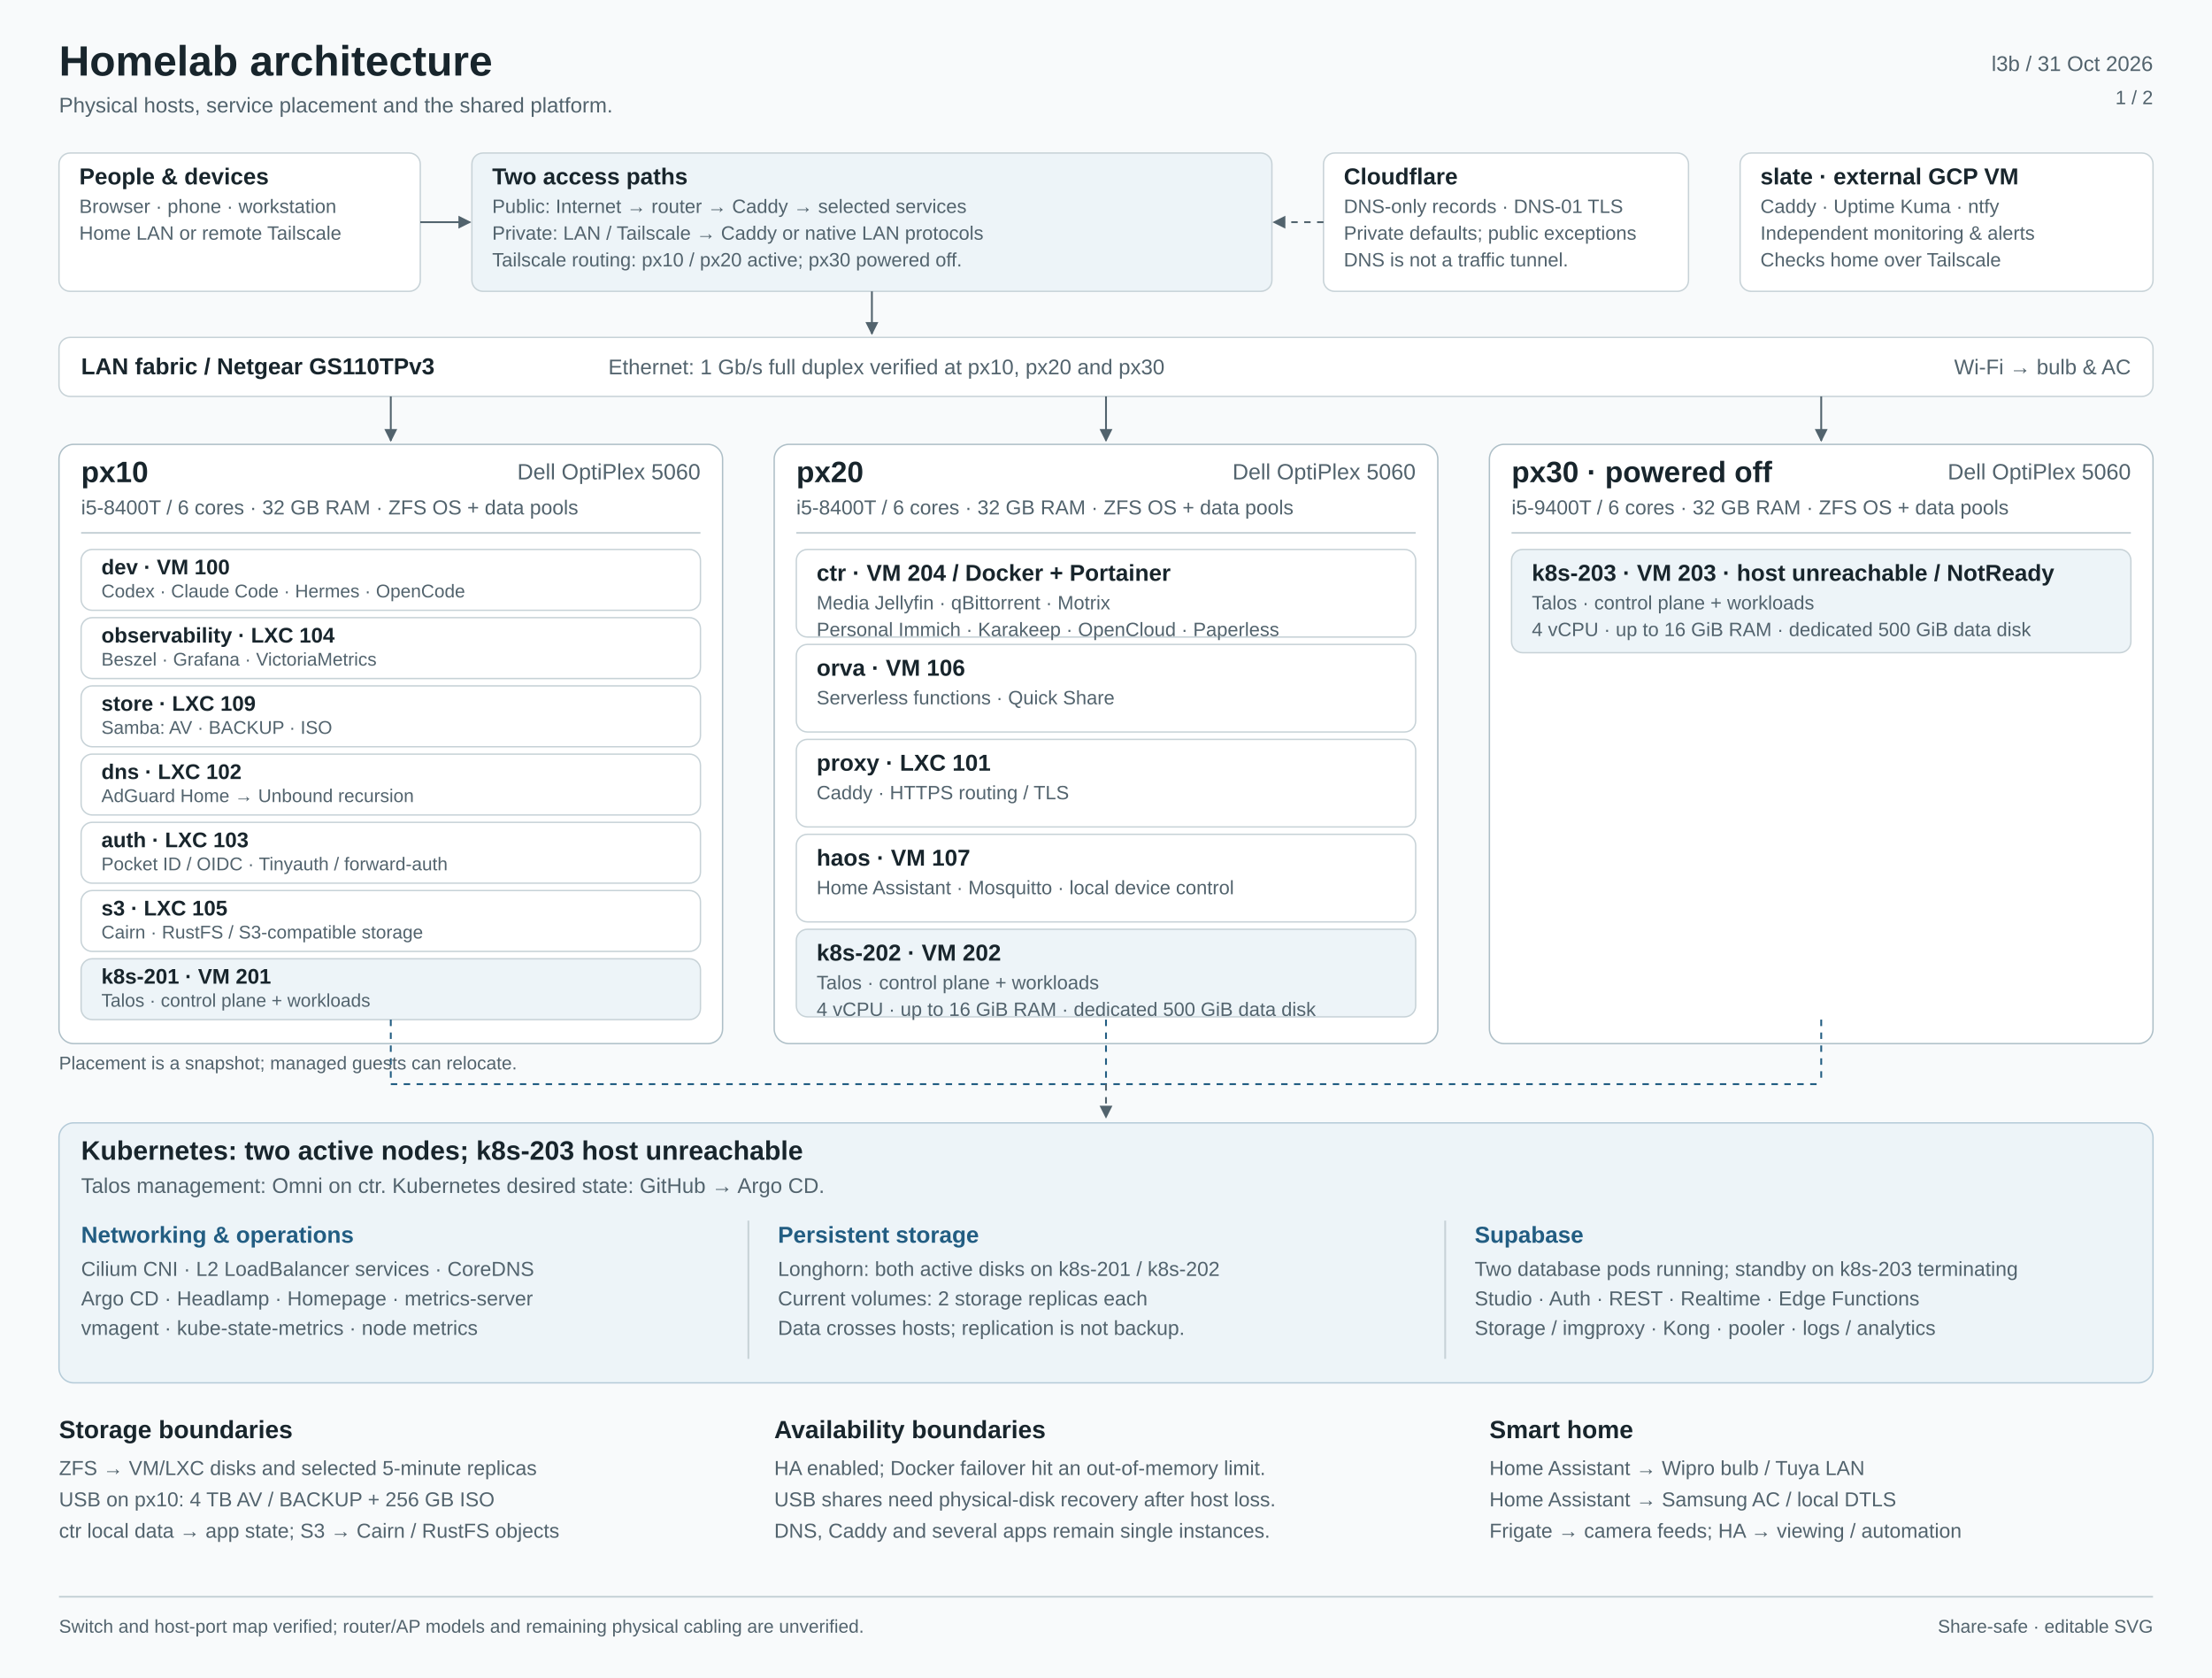
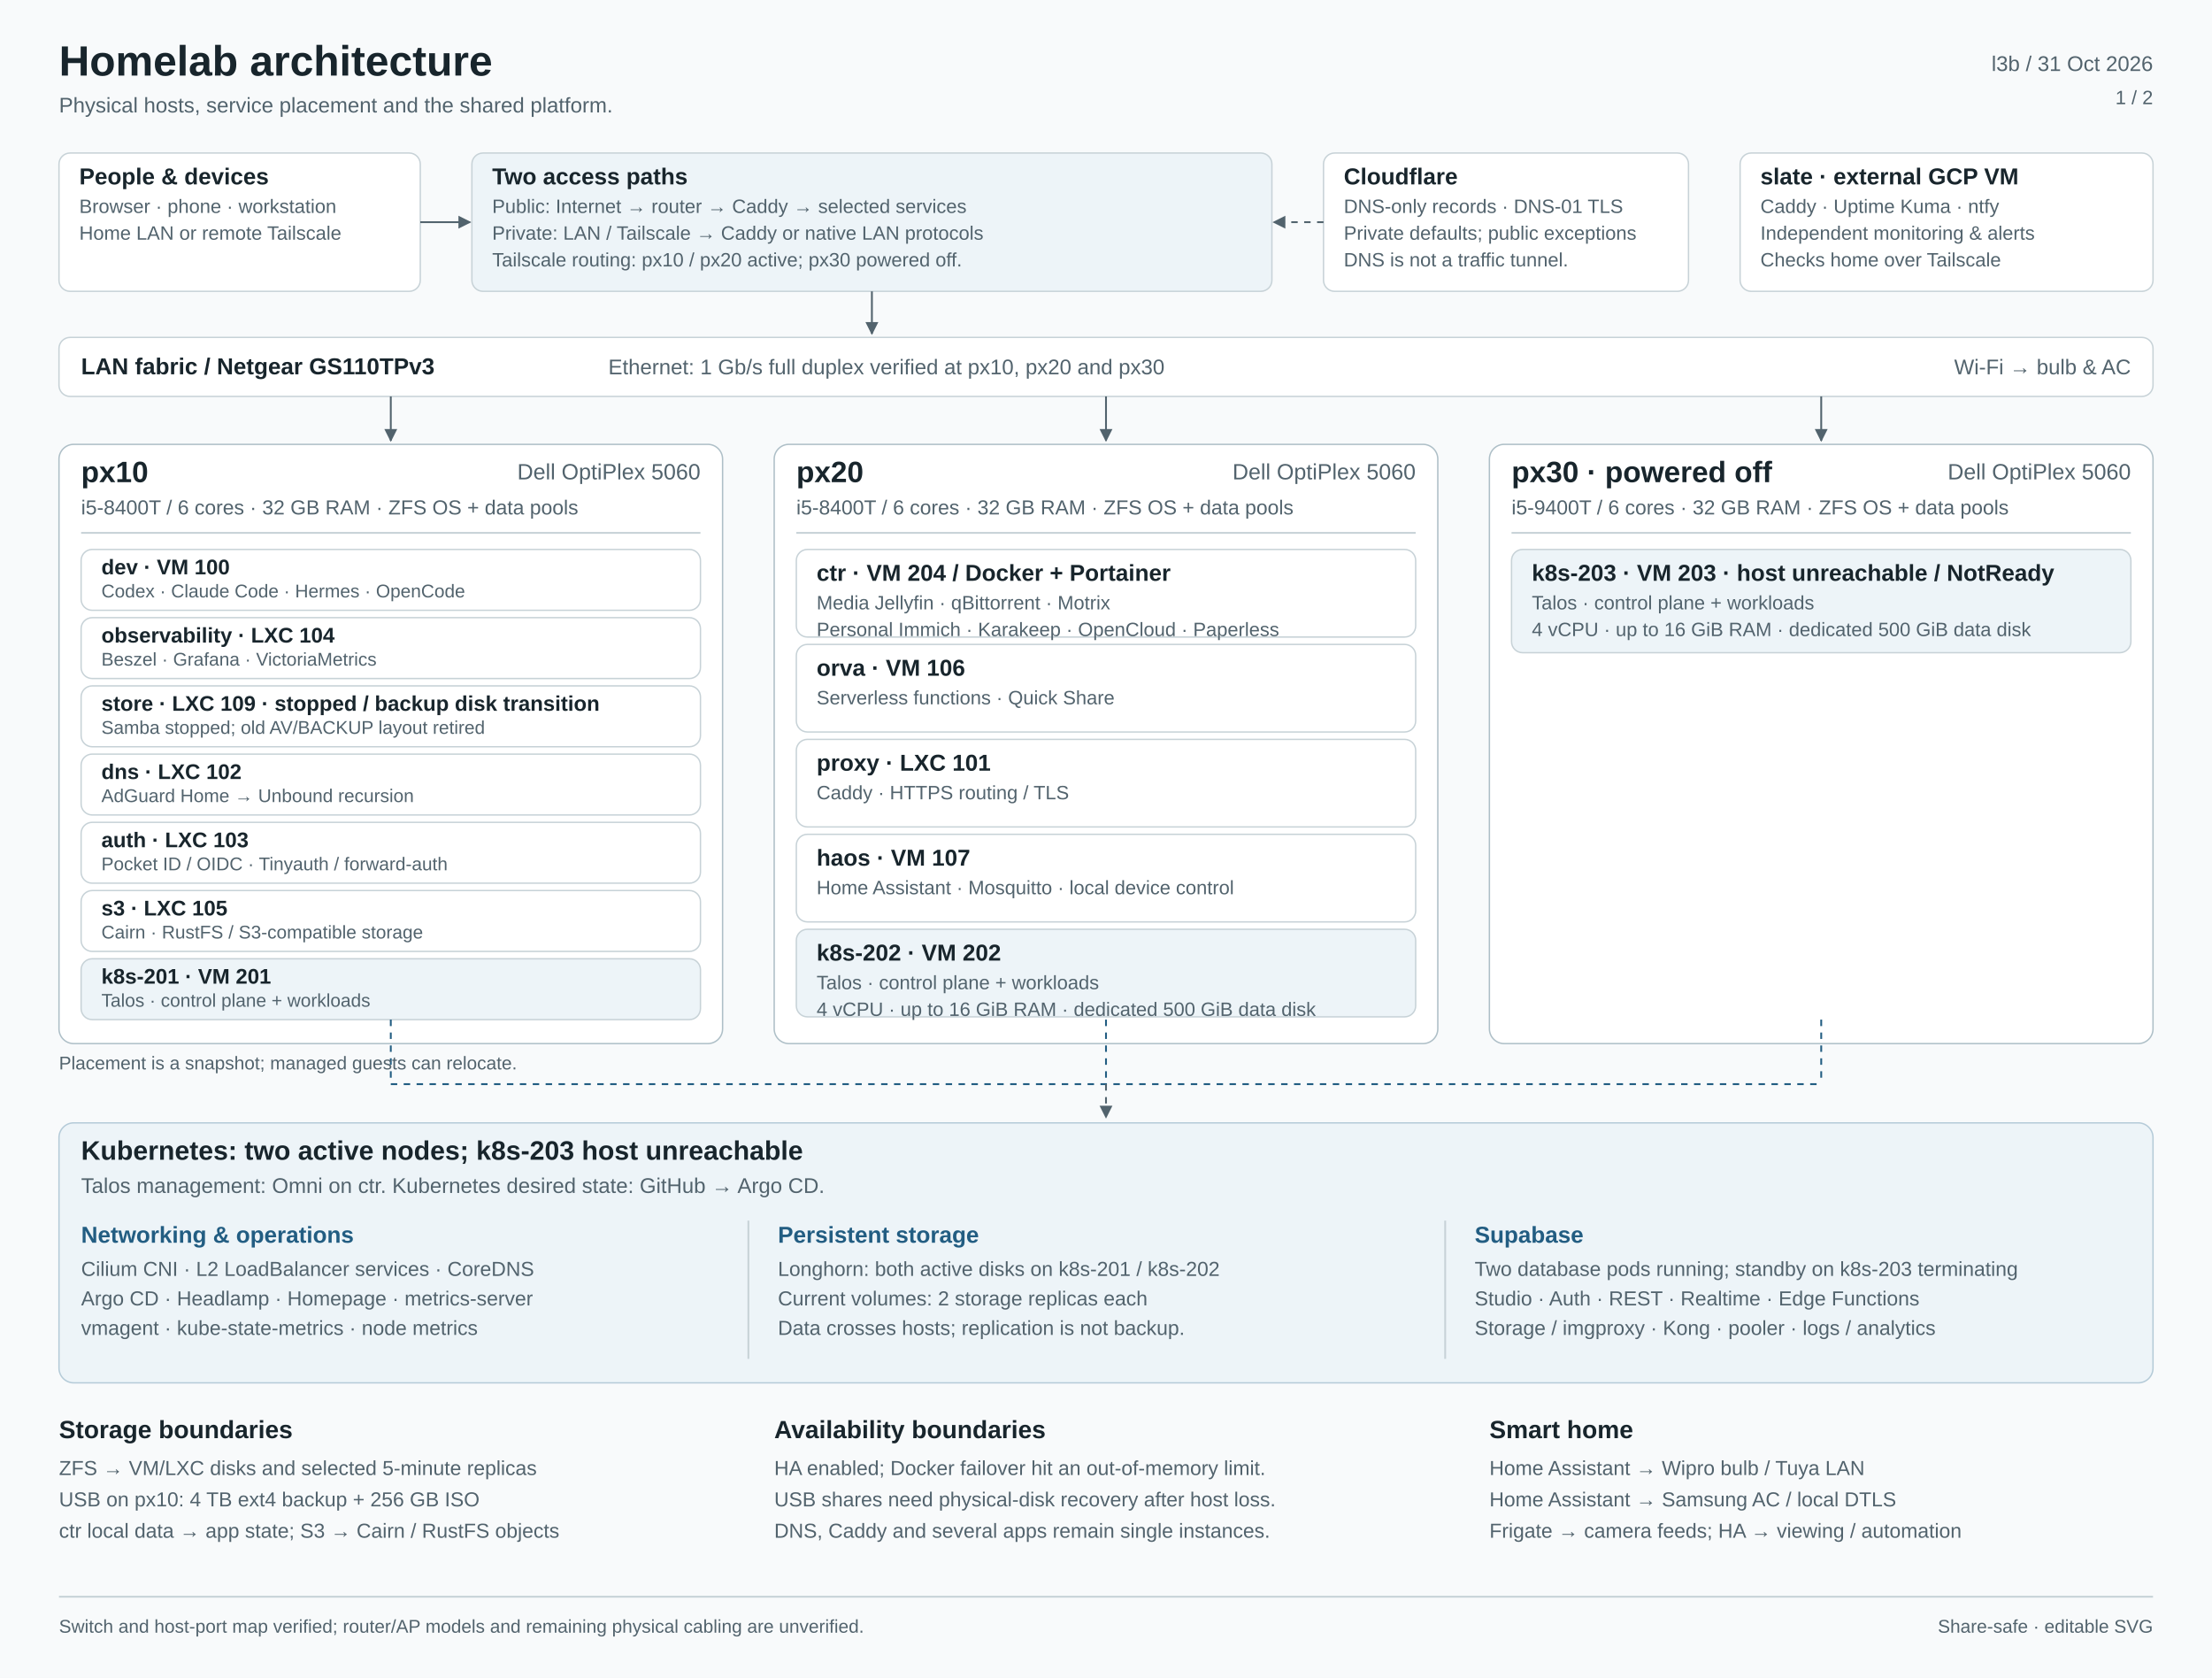
<svg xmlns="http://www.w3.org/2000/svg" width="2400" height="1820" viewBox="0 0 2400 1820" role="img" aria-labelledby="title desc">
  <defs>
    <marker id="arrow" viewBox="0 0 10 10" refX="9" refY="5" markerWidth="7" markerHeight="7" orient="auto-start-reverse">
      <path d="M 0 0 L 10 5 L 0 10 z" fill="#52636d" />
    </marker>
    <marker id="tealArrow" viewBox="0 0 10 10" refX="9" refY="5" markerWidth="7" markerHeight="7" orient="auto-start-reverse">
      <path d="M 0 0 L 10 5 L 0 10 z" fill="#25675d" />
    </marker>
  </defs>
  <rect width="2400" height="1820" fill="#f8fafb" />
  <g font-family="Arial, Liberation Sans, sans-serif">
    <text x="64" y="82" font-size="46" fill="#18252c" font-weight="600">Homelab architecture</text>
    <text x="64" y="122" font-size="23" fill="#52636d" font-weight="400">Physical hosts, service placement and the shared platform.</text>
    <text x="2336" y="77" font-size="23" fill="#52636d" font-weight="400" text-anchor="end">l3b / 31 Oct 2026</text>
    <text x="2336" y="113" font-size="21" fill="#52636d" font-weight="400" text-anchor="end">1 / 2</text>
    <g data-node="true">
      <rect x="64" y="166" width="392" height="150" rx="12" fill="#ffffff" stroke="#c7d2d7" stroke-width="1.5" />
      <text x="86" y="200" font-size="25" fill="#18252c" font-weight="600">People &amp; devices</text>
      <text x="86" y="231" font-size="21" fill="#52636d" font-weight="400">Browser · phone · workstation</text>
      <text x="86" y="260" font-size="21" fill="#52636d" font-weight="400">Home LAN or remote Tailscale</text>
    </g>
    <g data-node="true">
      <rect x="512" y="166" width="868" height="150" rx="12" fill="#edf4f8" stroke="#c7d2d7" stroke-width="1.5" />
      <text x="534" y="200" font-size="25" fill="#18252c" font-weight="600">Two access paths</text>
      <text x="534" y="231" font-size="21" fill="#52636d" font-weight="400">Public: Internet → router → Caddy → selected services</text>
      <text x="534" y="260" font-size="21" fill="#52636d" font-weight="400">Private: LAN / Tailscale → Caddy or native LAN protocols</text>
      <text x="534" y="289" font-size="21" fill="#52636d" font-weight="400">Tailscale routing: px10 / px20 active; px30 powered off.</text>
    </g>
    <g data-node="true">
      <rect x="1436" y="166" width="396" height="150" rx="12" fill="#ffffff" stroke="#c7d2d7" stroke-width="1.5" />
      <text x="1458" y="200" font-size="25" fill="#18252c" font-weight="600">Cloudflare</text>
      <text x="1458" y="231" font-size="21" fill="#52636d" font-weight="400">DNS-only records · DNS-01 TLS</text>
      <text x="1458" y="260" font-size="21" fill="#52636d" font-weight="400">Private defaults; public exceptions</text>
      <text x="1458" y="289" font-size="21" fill="#52636d" font-weight="400">DNS is not a traffic tunnel.</text>
    </g>
    <g data-node="true">
      <rect x="1888" y="166" width="448" height="150" rx="12" fill="#ffffff" stroke="#c7d2d7" stroke-width="1.5" />
      <text x="1910" y="200" font-size="25" fill="#18252c" font-weight="600">slate · external GCP VM</text>
      <text x="1910" y="231" font-size="21" fill="#52636d" font-weight="400">Caddy · Uptime Kuma · ntfy</text>
      <text x="1910" y="260" font-size="21" fill="#52636d" font-weight="400">Independent monitoring &amp; alerts</text>
      <text x="1910" y="289" font-size="21" fill="#52636d" font-weight="400">Checks home over Tailscale</text>
    </g>
    <path d="M456 241H510" fill="none" stroke="#52636d" stroke-width="2" stroke-linejoin="round" marker-end="url(#arrow)" />
    <path d="M1436 241H1382" fill="none" stroke="#52636d" stroke-width="2" stroke-linejoin="round" stroke-dasharray="7 7" marker-end="url(#arrow)" />
    <path d="M946 316V362" fill="none" stroke="#52636d" stroke-width="2" stroke-linejoin="round" marker-end="url(#arrow)" />
    <rect x="64" y="366" width="2272" height="64" rx="12" fill="#ffffff" stroke="#c7d2d7" stroke-width="1.5" />
    <text x="88" y="406" font-size="25" fill="#18252c" font-weight="600">LAN fabric / Netgear GS110TPv3</text>
    <text x="660" y="406" font-size="23" fill="#52636d" font-weight="400">Ethernet: 1 Gb/s full duplex verified at px10, px20 and px30</text>
    <text x="2312" y="406" font-size="23" fill="#52636d" font-weight="400" text-anchor="end">Wi-Fi → bulb &amp; AC</text>
    <path d="M424 430V478" fill="none" stroke="#52636d" stroke-width="2" stroke-linejoin="round" marker-end="url(#arrow)" />
    <path d="M1200 430V478" fill="none" stroke="#52636d" stroke-width="2" stroke-linejoin="round" marker-end="url(#arrow)" />
    <path d="M1976 430V478" fill="none" stroke="#52636d" stroke-width="2" stroke-linejoin="round" marker-end="url(#arrow)" />
    <rect x="64" y="482" width="720" height="650" rx="16" fill="#ffffff" stroke="#aebfc7" stroke-width="1.5" />
    <text x="88" y="523" font-size="32" fill="#18252c" font-weight="600">px10</text>
    <text x="760" y="520" font-size="24" fill="#52636d" font-weight="400" text-anchor="end">Dell OptiPlex 5060</text>
    <text x="88" y="558" font-size="22" fill="#52636d" font-weight="400">i5-8400T / 6 cores · 32 GB RAM · ZFS OS + data pools</text>
    <path d="M88 578H760" fill="none" stroke="#c7d2d7" stroke-width="2" stroke-linejoin="round" />
    <rect x="840" y="482" width="720" height="650" rx="16" fill="#ffffff" stroke="#aebfc7" stroke-width="1.5" />
    <text x="864" y="523" font-size="32" fill="#18252c" font-weight="600">px20</text>
    <text x="1536" y="520" font-size="24" fill="#52636d" font-weight="400" text-anchor="end">Dell OptiPlex 5060</text>
    <text x="864" y="558" font-size="22" fill="#52636d" font-weight="400">i5-8400T / 6 cores · 32 GB RAM · ZFS OS + data pools</text>
    <path d="M864 578H1536" fill="none" stroke="#c7d2d7" stroke-width="2" stroke-linejoin="round" />
    <rect x="1616" y="482" width="720" height="650" rx="16" fill="#ffffff" stroke="#aebfc7" stroke-width="1.5" />
    <text x="1640" y="523" font-size="32" fill="#18252c" font-weight="600">px30 · powered off</text>
    <text x="2312" y="520" font-size="24" fill="#52636d" font-weight="400" text-anchor="end">Dell OptiPlex 5060</text>
    <text x="1640" y="558" font-size="22" fill="#52636d" font-weight="400">i5-9400T / 6 cores · 32 GB RAM · ZFS OS + data pools</text>
    <path d="M1640 578H2312" fill="none" stroke="#c7d2d7" stroke-width="2" stroke-linejoin="round" />
    <g data-node="true">
      <rect x="88" y="596" width="672" height="66" rx="12" fill="#ffffff" stroke="#c7d2d7" stroke-width="1.5" />
      <text x="110" y="623" font-size="23" fill="#18252c" font-weight="600">dev · VM 100</text>
      <text x="110" y="648" font-size="20" fill="#52636d" font-weight="400">Codex · Claude Code · Hermes · OpenCode</text>
    </g>
    <g data-node="true">
      <rect x="88" y="670" width="672" height="66" rx="12" fill="#ffffff" stroke="#c7d2d7" stroke-width="1.5" />
      <text x="110" y="697" font-size="23" fill="#18252c" font-weight="600">observability · LXC 104</text>
      <text x="110" y="722" font-size="20" fill="#52636d" font-weight="400">Beszel · Grafana · VictoriaMetrics</text>
    </g>
    <g data-node="true">
      <rect x="88" y="744" width="672" height="66" rx="12" fill="#ffffff" stroke="#c7d2d7" stroke-width="1.5" />
-       <text x="110" y="771" font-size="23" fill="#18252c" font-weight="600">store · LXC 109</text>
-       <text x="110" y="796" font-size="20" fill="#52636d" font-weight="400">Samba: AV · BACKUP · ISO</text>
+       <text x="110" y="771" font-size="23" fill="#18252c" font-weight="600">store · LXC 109 · stopped / backup disk transition</text>
+       <text x="110" y="796" font-size="20" fill="#52636d" font-weight="400">Samba stopped; old AV/BACKUP layout retired</text>
    </g>
    <g data-node="true">
      <rect x="864" y="596" width="672" height="95" rx="12" fill="#ffffff" stroke="#c7d2d7" stroke-width="1.5" />
      <text x="886" y="630" font-size="25" fill="#18252c" font-weight="600">ctr · VM 204 / Docker + Portainer</text>
      <text x="886" y="661" font-size="21" fill="#52636d" font-weight="400">Media       Jellyfin · qBittorrent · Motrix</text>
      <text x="886" y="690" font-size="21" fill="#52636d" font-weight="400">Personal   Immich · Karakeep · OpenCloud · Paperless</text>
    </g>
    <g data-node="true">
      <rect x="864" y="699" width="672" height="95" rx="12" fill="#ffffff" stroke="#c7d2d7" stroke-width="1.5" />
      <text x="886" y="733" font-size="25" fill="#18252c" font-weight="600">orva · VM 106</text>
      <text x="886" y="764" font-size="21" fill="#52636d" font-weight="400">Serverless functions · Quick Share</text>
    </g>
    <g data-node="true">
      <rect x="864" y="802" width="672" height="95" rx="12" fill="#ffffff" stroke="#c7d2d7" stroke-width="1.5" />
      <text x="886" y="836" font-size="25" fill="#18252c" font-weight="600">proxy · LXC 101</text>
      <text x="886" y="867" font-size="21" fill="#52636d" font-weight="400">Caddy · HTTPS routing / TLS</text>
    </g>
    <g data-node="true">
      <rect x="88" y="818" width="672" height="66" rx="12" fill="#ffffff" stroke="#c7d2d7" stroke-width="1.5" />
      <text x="110" y="845" font-size="23" fill="#18252c" font-weight="600">dns · LXC 102</text>
      <text x="110" y="870" font-size="20" fill="#52636d" font-weight="400">AdGuard Home → Unbound recursion</text>
    </g>
    <g data-node="true">
      <rect x="88" y="892" width="672" height="66" rx="12" fill="#ffffff" stroke="#c7d2d7" stroke-width="1.5" />
      <text x="110" y="919" font-size="23" fill="#18252c" font-weight="600">auth · LXC 103</text>
      <text x="110" y="944" font-size="20" fill="#52636d" font-weight="400">Pocket ID / OIDC · Tinyauth / forward-auth</text>
    </g>
    <g data-node="true">
      <rect x="88" y="966" width="672" height="66" rx="12" fill="#ffffff" stroke="#c7d2d7" stroke-width="1.5" />
      <text x="110" y="993" font-size="23" fill="#18252c" font-weight="600">s3 · LXC 105</text>
      <text x="110" y="1018" font-size="20" fill="#52636d" font-weight="400">Cairn · RustFS / S3-compatible storage</text>
    </g>
    <g data-node="true">
      <rect x="864" y="905" width="672" height="95" rx="12" fill="#ffffff" stroke="#c7d2d7" stroke-width="1.5" />
      <text x="886" y="939" font-size="25" fill="#18252c" font-weight="600">haos · VM 107</text>
      <text x="886" y="970" font-size="21" fill="#52636d" font-weight="400">Home Assistant · Mosquitto · local device control</text>
    </g>
    <g data-node="true">
      <rect x="88" y="1040" width="672" height="66" rx="12" fill="#edf4f8" stroke="#c7d2d7" stroke-width="1.5" />
      <text x="110" y="1067" font-size="23" fill="#18252c" font-weight="600">k8s-201 · VM 201</text>
      <text x="110" y="1092" font-size="20" fill="#52636d" font-weight="400">Talos · control plane + workloads</text>
    </g>
    <g data-node="true">
      <rect x="864" y="1008" width="672" height="95" rx="12" fill="#edf4f8" stroke="#c7d2d7" stroke-width="1.5" />
      <text x="886" y="1042" font-size="25" fill="#18252c" font-weight="600">k8s-202 · VM 202</text>
      <text x="886" y="1073" font-size="21" fill="#52636d" font-weight="400">Talos · control plane + workloads</text>
      <text x="886" y="1102" font-size="21" fill="#52636d" font-weight="400">4 vCPU · up to 16 GiB RAM · dedicated 500 GiB data disk</text>
    </g>
    <g data-node="true">
      <rect x="1640" y="596" width="672" height="112" rx="12" fill="#edf4f8" stroke="#c7d2d7" stroke-width="1.5" />
      <text x="1662" y="630" font-size="25" fill="#18252c" font-weight="600">k8s-203 · VM 203 · host unreachable / NotReady</text>
      <text x="1662" y="661" font-size="21" fill="#52636d" font-weight="400">Talos · control plane + workloads</text>
      <text x="1662" y="690" font-size="21" fill="#52636d" font-weight="400">4 vCPU · up to 16 GiB RAM · dedicated 500 GiB data disk</text>
    </g>
    <path d="M424 1106V1176" fill="none" stroke="#225d82" stroke-width="2" stroke-linejoin="round" stroke-dasharray="7 7" />
    <path d="M1200 1106V1176" fill="none" stroke="#225d82" stroke-width="2" stroke-linejoin="round" stroke-dasharray="7 7" />
    <path d="M1976 1106V1176" fill="none" stroke="#225d82" stroke-width="2" stroke-linejoin="round" stroke-dasharray="7 7" />
    <path d="M424 1176H1976" fill="none" stroke="#225d82" stroke-width="2" stroke-linejoin="round" stroke-dasharray="7 7" />
    <path d="M1200 1176V1212" fill="none" stroke="#52636d" stroke-width="2" stroke-linejoin="round" stroke-dasharray="7 7" marker-end="url(#arrow)" />
    <text x="64" y="1160" font-size="20" fill="#52636d" font-weight="400">Placement is a snapshot; managed guests can relocate.</text>
    <rect x="64" y="1218" width="2272" height="282" rx="16" fill="#edf4f8" stroke="#b5cbd8" stroke-width="1.5" />
    <text x="88" y="1258" font-size="29" fill="#18252c" font-weight="600">Kubernetes: two active nodes; k8s-203 host unreachable</text>
    <text x="88" y="1294" font-size="23" fill="#52636d" font-weight="400">Talos management: Omni on ctr. Kubernetes desired state: GitHub → Argo CD.</text>
    <path d="M812 1324V1474" fill="none" stroke="#c7d2d7" stroke-width="2" stroke-linejoin="round" />
    <path d="M1568 1324V1474" fill="none" stroke="#c7d2d7" stroke-width="2" stroke-linejoin="round" />
    <text x="88" y="1348" font-size="25" fill="#225d82" font-weight="600">Networking &amp; operations</text>
    <text x="88" y="1384" font-size="22" fill="#52636d" font-weight="400">Cilium CNI · L2 LoadBalancer services · CoreDNS</text>
    <text x="88" y="1416" font-size="22" fill="#52636d" font-weight="400">Argo CD · Headlamp · Homepage · metrics-server</text>
    <text x="88" y="1448" font-size="22" fill="#52636d" font-weight="400">vmagent · kube-state-metrics · node metrics</text>
    <text x="844" y="1348" font-size="25" fill="#225d82" font-weight="600">Persistent storage</text>
    <text x="844" y="1384" font-size="22" fill="#52636d" font-weight="400">Longhorn: both active disks on k8s-201 / k8s-202</text>
    <text x="844" y="1416" font-size="22" fill="#52636d" font-weight="400">Current volumes: 2 storage replicas each</text>
    <text x="844" y="1448" font-size="22" fill="#52636d" font-weight="400">Data crosses hosts; replication is not backup.</text>
    <text x="1600" y="1348" font-size="25" fill="#225d82" font-weight="600">Supabase</text>
    <text x="1600" y="1384" font-size="22" fill="#52636d" font-weight="400">Two database pods running; standby on k8s-203 terminating</text>
    <text x="1600" y="1416" font-size="22" fill="#52636d" font-weight="400">Studio · Auth · REST · Realtime · Edge Functions</text>
    <text x="1600" y="1448" font-size="22" fill="#52636d" font-weight="400">Storage / imgproxy · Kong · pooler · logs / analytics</text>
    <text x="64" y="1560" font-size="27" fill="#18252c" font-weight="600">Storage boundaries</text>
    <text x="840" y="1560" font-size="27" fill="#18252c" font-weight="600">Availability boundaries</text>
    <text x="1616" y="1560" font-size="27" fill="#18252c" font-weight="600">Smart home</text>
    <text x="64" y="1600" font-size="22" fill="#52636d" font-weight="400">ZFS → VM/LXC disks and selected 5-minute replicas</text>
-     <text x="64" y="1634" font-size="22" fill="#52636d" font-weight="400">USB on px10: 4 TB AV / BACKUP + 256 GB ISO</text>
+     <text x="64" y="1634" font-size="22" fill="#52636d" font-weight="400">USB on px10: 4 TB ext4 backup + 256 GB ISO</text>
    <text x="64" y="1668" font-size="22" fill="#52636d" font-weight="400">ctr local data → app state; S3 → Cairn / RustFS objects</text>
    <text x="840" y="1600" font-size="22" fill="#52636d" font-weight="400">HA enabled; Docker failover hit an out-of-memory limit.</text>
    <text x="840" y="1634" font-size="22" fill="#52636d" font-weight="400">USB shares need physical-disk recovery after host loss.</text>
    <text x="840" y="1668" font-size="22" fill="#52636d" font-weight="400">DNS, Caddy and several apps remain single instances.</text>
    <text x="1616" y="1600" font-size="22" fill="#52636d" font-weight="400">Home Assistant → Wipro bulb / Tuya LAN</text>
    <text x="1616" y="1634" font-size="22" fill="#52636d" font-weight="400">Home Assistant → Samsung AC / local DTLS</text>
    <text x="1616" y="1668" font-size="22" fill="#52636d" font-weight="400">Frigate → camera feeds; HA → viewing / automation</text>
    <path d="M64 1732H2336" fill="none" stroke="#c7d2d7" stroke-width="2" stroke-linejoin="round" />
    <text x="64" y="1771" font-size="20" fill="#52636d" font-weight="400">Switch and host-port map verified; router/AP models and remaining physical cabling are unverified.</text>
    <text x="2336" y="1771" font-size="20" fill="#52636d" font-weight="400" text-anchor="end">Share-safe · editable SVG</text>
  </g>
</svg>
